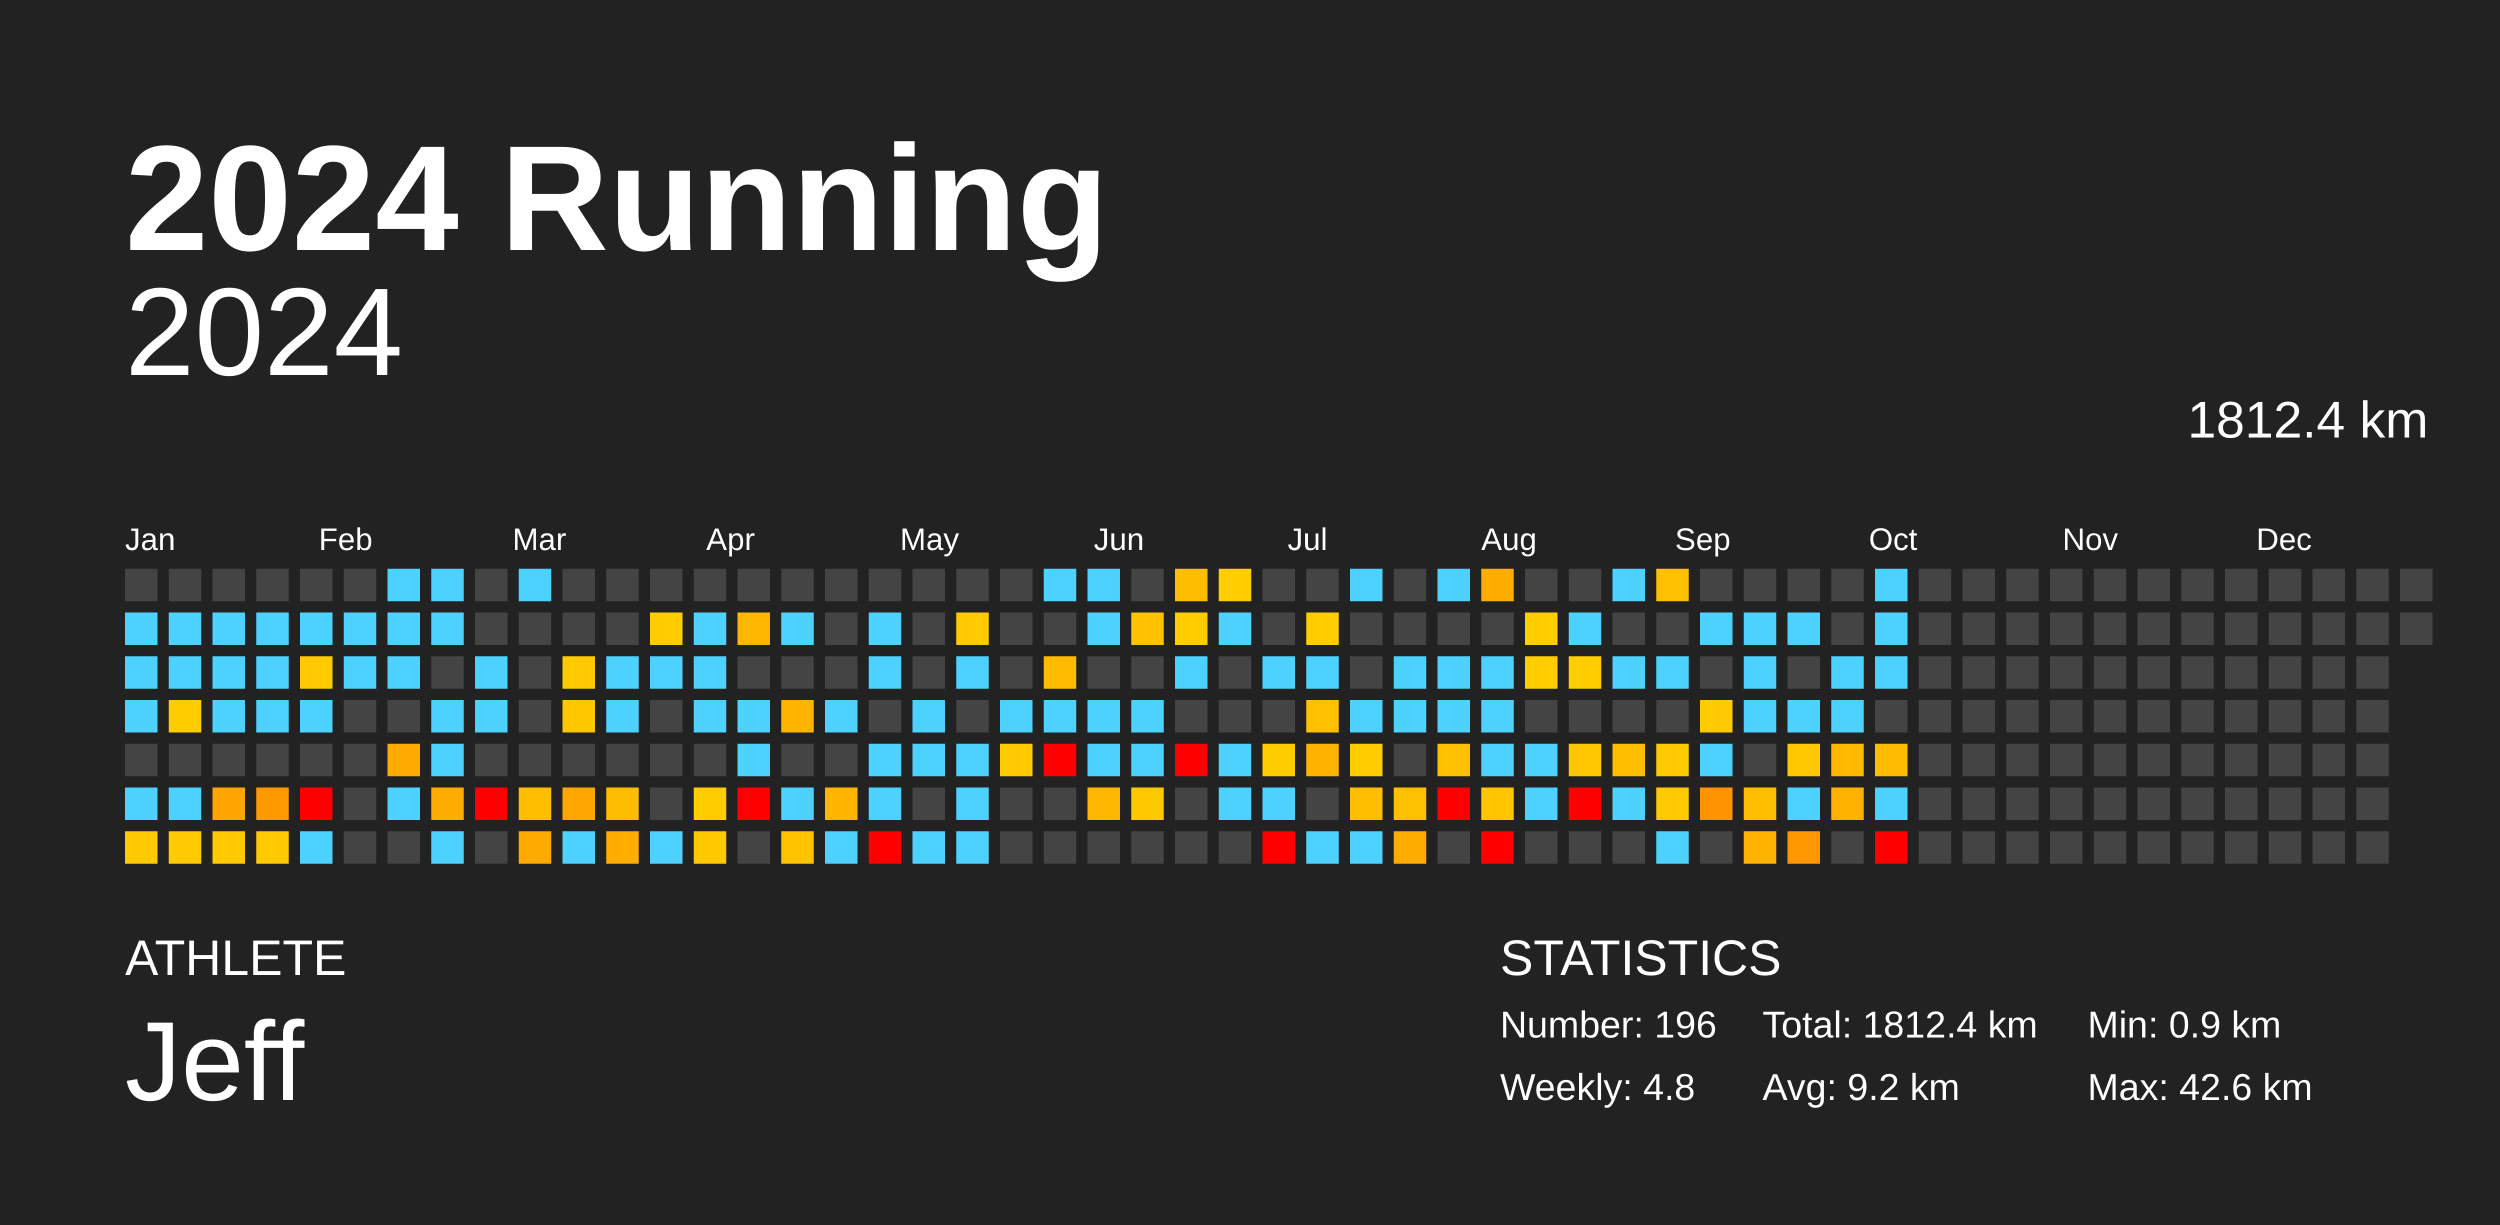
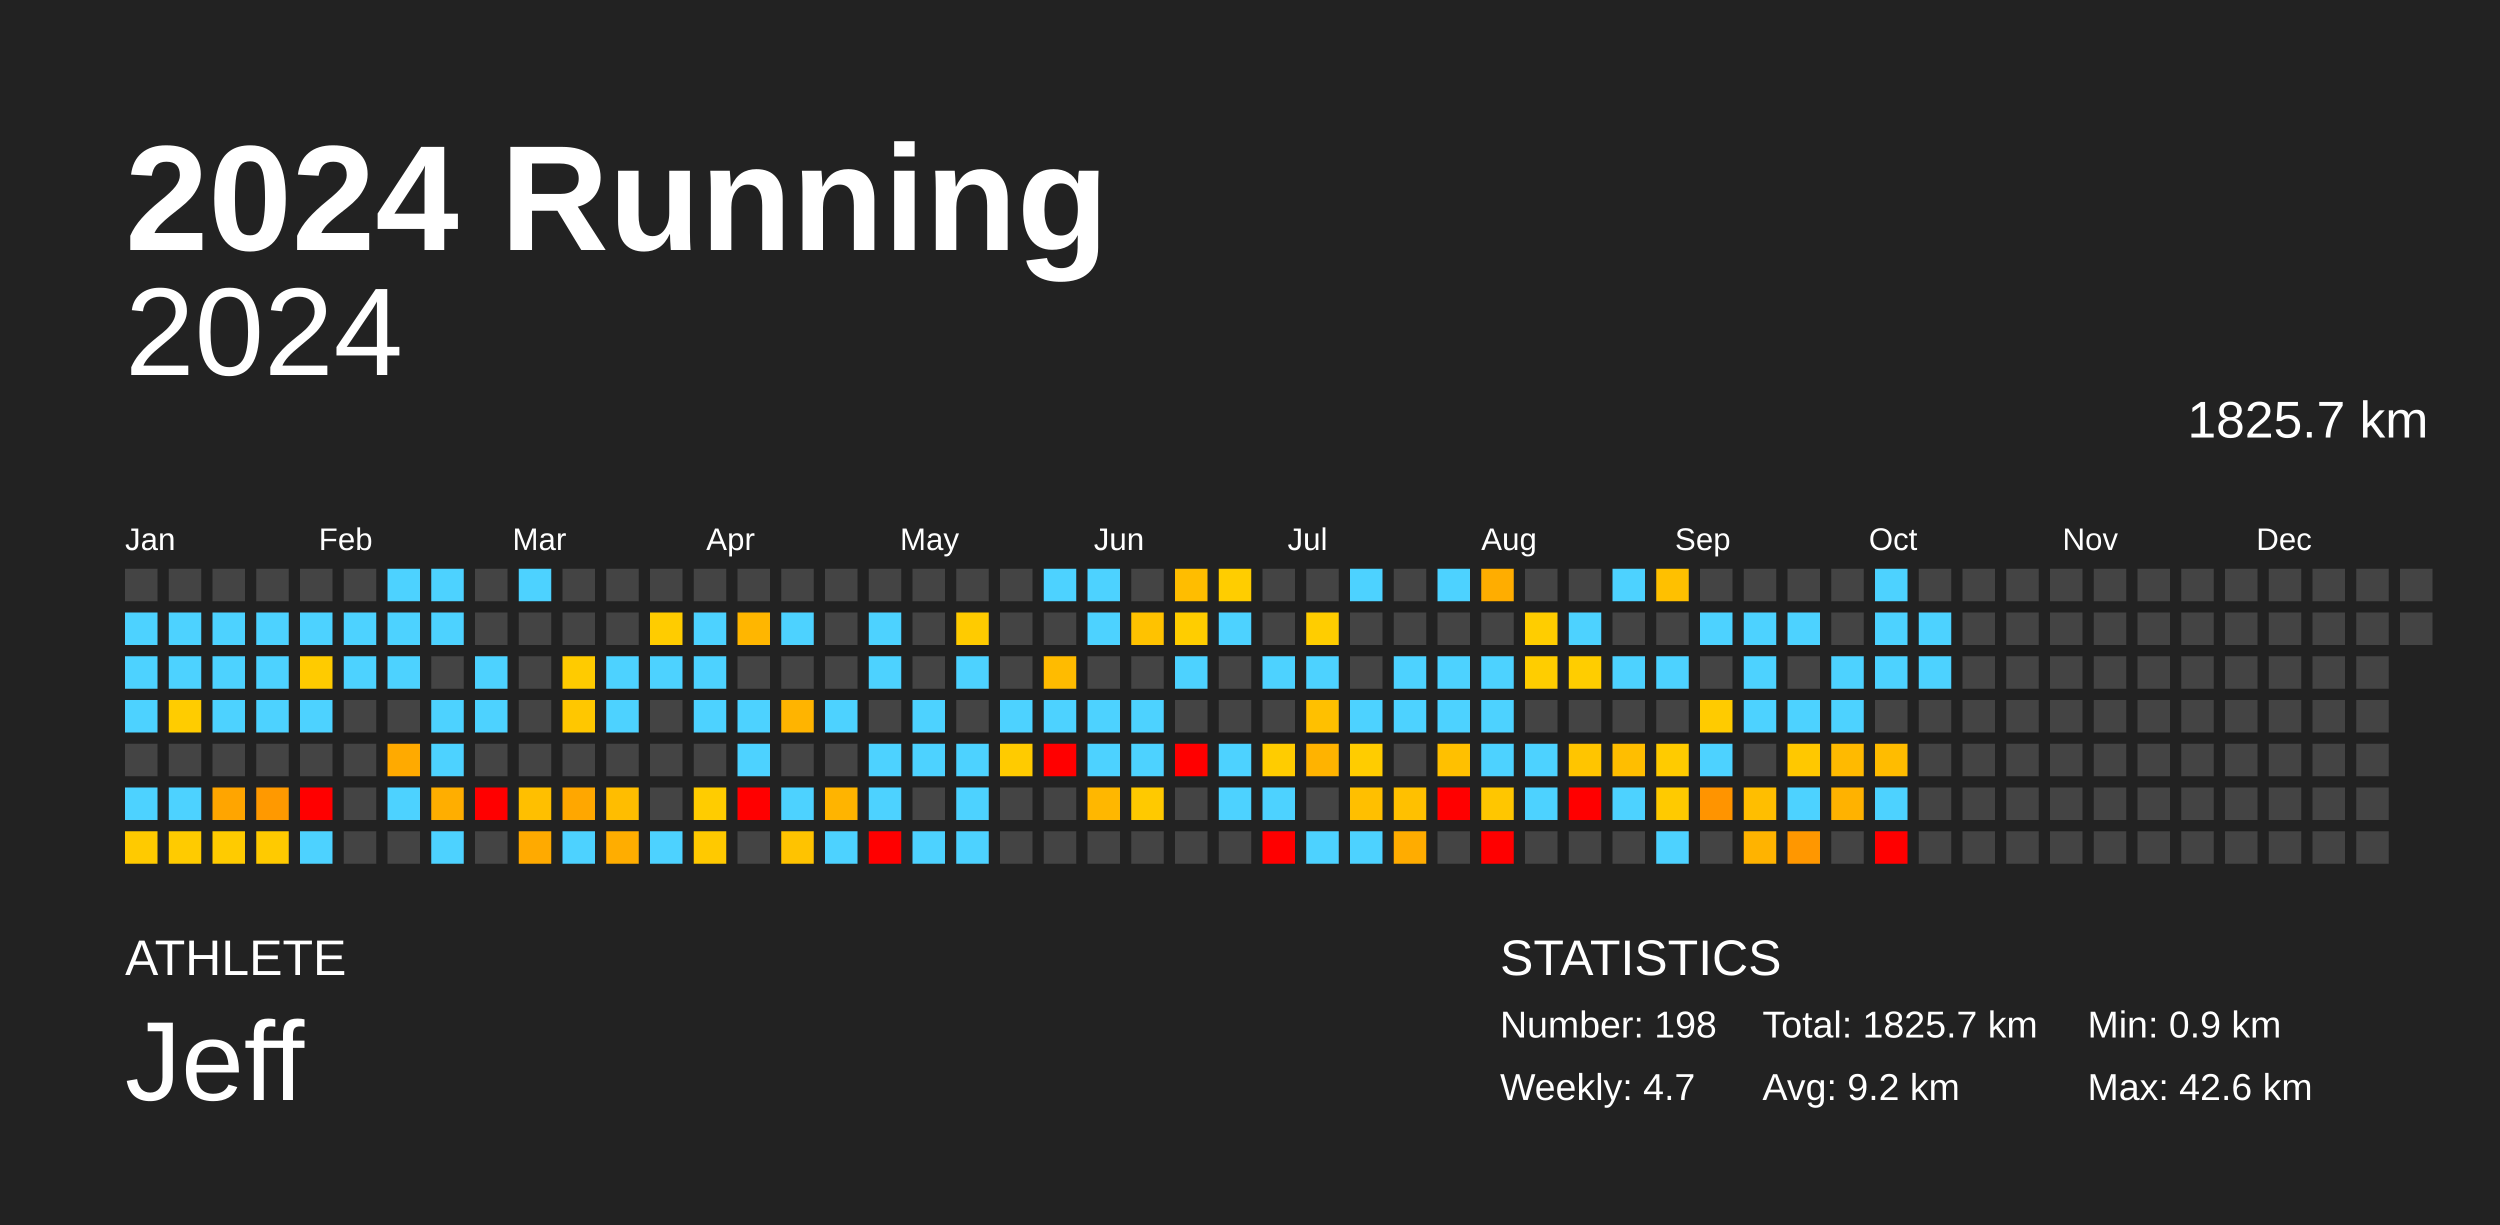
<svg xmlns="http://www.w3.org/2000/svg" baseProfile="full" height="98mm" version="1.1" viewBox="0,0,200,98" width="200mm">
  <defs />
  <rect fill="#222222" height="98" width="200" x="0" y="0" />
  <text fill="#FFFFFF" style="font-size:12px; font-family:Arial; font-weight:bold;" x="10" y="20">2024 Running</text>
  <text fill="#FFFFFF" style="font-size:4px; font-family:Arial" x="10" y="78">ATHLETE</text>
  <text fill="#FFFFFF" style="font-size:9px; font-family:Arial" x="10" y="88">Jeff</text>
  <text fill="#FFFFFF" style="font-size:4px; font-family:Arial" x="120" y="78">STATISTICS</text>
-   <text fill="#FFFFFF" style="font-size:3px; font-family:Arial" x="120" y="83">Number: 196</text>
-   <text fill="#FFFFFF" style="font-size:3px; font-family:Arial" x="120" y="88">Weekly: 4.8</text>
-   <text fill="#FFFFFF" style="font-size:3px; font-family:Arial" x="141" y="83">Total: 1812.4 km</text>
+   <text fill="#FFFFFF" style="font-size:3px; font-family:Arial" x="120" y="83">Number: 198</text>
+   <text fill="#FFFFFF" style="font-size:3px; font-family:Arial" x="120" y="88">Weekly: 4.7</text>
+   <text fill="#FFFFFF" style="font-size:3px; font-family:Arial" x="141" y="83">Total: 1825.7 km</text>
  <text fill="#FFFFFF" style="font-size:3px; font-family:Arial" x="141" y="88">Avg: 9.2 km</text>
  <text fill="#FFFFFF" style="font-size:3px; font-family:Arial" x="167" y="83">Min: 0.9 km</text>
  <text fill="#FFFFFF" style="font-size:3px; font-family:Arial" x="167" y="88">Max: 42.6 km</text>
  <text alignment-baseline="hanging" fill="#FFFFFF" style="font-size:10.0px; font-family:Arial;" x="10" y="30">2024</text>
-   <text alignment-baseline="hanging" fill="#FFFFFF" style="font-size:4.125px; font-family:Arial;" x="175" y="35">1812.4 km</text>
+   <text alignment-baseline="hanging" fill="#FFFFFF" style="font-size:4.125px; font-family:Arial;" x="175" y="35">1825.7 km</text>
  <text fill="#FFFFFF" style="font-size:2.5px; font-family:Arial" x="10.0" y="44">Jan</text>
  <text fill="#FFFFFF" style="font-size:2.5px; font-family:Arial" x="25.5" y="44">Feb</text>
  <text fill="#FFFFFF" style="font-size:2.5px; font-family:Arial" x="41.0" y="44">Mar</text>
  <text fill="#FFFFFF" style="font-size:2.5px; font-family:Arial" x="56.5" y="44">Apr</text>
  <text fill="#FFFFFF" style="font-size:2.5px; font-family:Arial" x="72.0" y="44">May</text>
  <text fill="#FFFFFF" style="font-size:2.5px; font-family:Arial" x="87.5" y="44">Jun</text>
  <text fill="#FFFFFF" style="font-size:2.5px; font-family:Arial" x="103.0" y="44">Jul</text>
  <text fill="#FFFFFF" style="font-size:2.5px; font-family:Arial" x="118.5" y="44">Aug</text>
  <text fill="#FFFFFF" style="font-size:2.5px; font-family:Arial" x="134.0" y="44">Sep</text>
  <text fill="#FFFFFF" style="font-size:2.5px; font-family:Arial" x="149.5" y="44">Oct</text>
  <text fill="#FFFFFF" style="font-size:2.5px; font-family:Arial" x="165.0" y="44">Nov</text>
  <text fill="#FFFFFF" style="font-size:2.5px; font-family:Arial" x="180.5" y="44">Dec</text>
  <rect fill="#444444" height="2.6" width="2.6" x="10.0" y="45.5" />
  <rect fill="#4dd2ff" height="2.6" width="2.6" x="10.0" y="49.0" />
  <rect fill="#4dd2ff" height="2.6" width="2.6" x="10.0" y="52.5" />
  <rect fill="#4dd2ff" height="2.6" width="2.6" x="10.0" y="56.0" />
  <rect fill="#444444" height="2.6" width="2.6" x="10.0" y="59.5" />
  <rect fill="#4dd2ff" height="2.6" width="2.6" x="10.0" y="63.0" />
  <rect fill="#ffca00" height="2.6" width="2.6" x="10.0" y="66.5" />
  <rect fill="#444444" height="2.6" width="2.6" x="13.5" y="45.5" />
  <rect fill="#4dd2ff" height="2.6" width="2.6" x="13.5" y="49.0" />
  <rect fill="#4dd2ff" height="2.6" width="2.6" x="13.5" y="52.5" />
  <rect fill="#ffcc00" height="2.6" width="2.6" x="13.5" y="56.0" />
  <rect fill="#444444" height="2.6" width="2.6" x="13.5" y="59.5" />
  <rect fill="#4dd2ff" height="2.6" width="2.6" x="13.5" y="63.0" />
  <rect fill="#ffcb00" height="2.6" width="2.6" x="13.5" y="66.5" />
  <rect fill="#444444" height="2.6" width="2.6" x="17.0" y="45.5" />
  <rect fill="#4dd2ff" height="2.6" width="2.6" x="17.0" y="49.0" />
  <rect fill="#4dd2ff" height="2.6" width="2.6" x="17.0" y="52.5" />
  <rect fill="#4dd2ff" height="2.6" width="2.6" x="17.0" y="56.0" />
  <rect fill="#444444" height="2.6" width="2.6" x="17.0" y="59.5" />
  <rect fill="#ffa500" height="2.6" width="2.6" x="17.0" y="63.0" />
  <rect fill="#ffcb00" height="2.6" width="2.6" x="17.0" y="66.5" />
  <rect fill="#444444" height="2.6" width="2.6" x="20.5" y="45.5" />
  <rect fill="#4dd2ff" height="2.6" width="2.6" x="20.5" y="49.0" />
  <rect fill="#4dd2ff" height="2.6" width="2.6" x="20.5" y="52.5" />
  <rect fill="#4dd2ff" height="2.6" width="2.6" x="20.5" y="56.0" />
  <rect fill="#444444" height="2.6" width="2.6" x="20.5" y="59.5" />
  <rect fill="#ff9900" height="2.6" width="2.6" x="20.5" y="63.0" />
  <rect fill="#ffca00" height="2.6" width="2.6" x="20.5" y="66.5" />
  <rect fill="#444444" height="2.6" width="2.6" x="24.0" y="45.5" />
  <rect fill="#4dd2ff" height="2.6" width="2.6" x="24.0" y="49.0" />
  <rect fill="#ffcb00" height="2.6" width="2.6" x="24.0" y="52.5" />
  <rect fill="#4dd2ff" height="2.6" width="2.6" x="24.0" y="56.0" />
  <rect fill="#444444" height="2.6" width="2.6" x="24.0" y="59.5" />
  <rect fill="red" height="2.6" width="2.6" x="24.0" y="63.0" />
  <rect fill="#4dd2ff" height="2.6" width="2.6" x="24.0" y="66.5" />
  <rect fill="#444444" height="2.6" width="2.6" x="27.5" y="45.5" />
  <rect fill="#4dd2ff" height="2.6" width="2.6" x="27.5" y="49.0" />
  <rect fill="#4dd2ff" height="2.6" width="2.6" x="27.5" y="52.5" />
  <rect fill="#444444" height="2.6" width="2.6" x="27.5" y="56.0" />
  <rect fill="#444444" height="2.6" width="2.6" x="27.5" y="59.5" />
  <rect fill="#444444" height="2.6" width="2.6" x="27.5" y="63.0" />
  <rect fill="#444444" height="2.6" width="2.6" x="27.5" y="66.5" />
  <rect fill="#4dd2ff" height="2.6" width="2.6" x="31.0" y="45.5" />
  <rect fill="#4dd2ff" height="2.6" width="2.6" x="31.0" y="49.0" />
  <rect fill="#4dd2ff" height="2.6" width="2.6" x="31.0" y="52.5" />
  <rect fill="#444444" height="2.6" width="2.6" x="31.0" y="56.0" />
  <rect fill="#ffaa00" height="2.6" width="2.6" x="31.0" y="59.5" />
  <rect fill="#4dd2ff" height="2.6" width="2.6" x="31.0" y="63.0" />
  <rect fill="#444444" height="2.6" width="2.6" x="31.0" y="66.5" />
  <rect fill="#4dd2ff" height="2.6" width="2.6" x="34.5" y="45.5" />
  <rect fill="#4dd2ff" height="2.6" width="2.6" x="34.5" y="49.0" />
  <rect fill="#444444" height="2.6" width="2.6" x="34.5" y="52.5" />
  <rect fill="#4dd2ff" height="2.6" width="2.6" x="34.5" y="56.0" />
  <rect fill="#4dd2ff" height="2.6" width="2.6" x="34.5" y="59.5" />
  <rect fill="#ffae00" height="2.6" width="2.6" x="34.5" y="63.0" />
  <rect fill="#4dd2ff" height="2.6" width="2.6" x="34.5" y="66.5" />
  <rect fill="#444444" height="2.6" width="2.6" x="38.0" y="45.5" />
  <rect fill="#444444" height="2.6" width="2.6" x="38.0" y="49.0" />
  <rect fill="#4dd2ff" height="2.6" width="2.6" x="38.0" y="52.5" />
  <rect fill="#4dd2ff" height="2.6" width="2.6" x="38.0" y="56.0" />
  <rect fill="#444444" height="2.6" width="2.6" x="38.0" y="59.5" />
  <rect fill="red" height="2.6" width="2.6" x="38.0" y="63.0" />
  <rect fill="#444444" height="2.6" width="2.6" x="38.0" y="66.5" />
  <rect fill="#4dd2ff" height="2.6" width="2.6" x="41.5" y="45.5" />
  <rect fill="#444444" height="2.6" width="2.6" x="41.5" y="49.0" />
  <rect fill="#444444" height="2.6" width="2.6" x="41.5" y="52.5" />
  <rect fill="#444444" height="2.6" width="2.6" x="41.5" y="56.0" />
  <rect fill="#444444" height="2.6" width="2.6" x="41.5" y="59.5" />
  <rect fill="#ffbf00" height="2.6" width="2.6" x="41.5" y="63.0" />
  <rect fill="#ffaa00" height="2.6" width="2.6" x="41.5" y="66.5" />
  <rect fill="#444444" height="2.6" width="2.6" x="45.0" y="45.5" />
  <rect fill="#444444" height="2.6" width="2.6" x="45.0" y="49.0" />
  <rect fill="#ffcb00" height="2.6" width="2.6" x="45.0" y="52.5" />
  <rect fill="#ffc700" height="2.6" width="2.6" x="45.0" y="56.0" />
  <rect fill="#444444" height="2.6" width="2.6" x="45.0" y="59.5" />
  <rect fill="#ffa700" height="2.6" width="2.6" x="45.0" y="63.0" />
  <rect fill="#4dd2ff" height="2.6" width="2.6" x="45.0" y="66.5" />
  <rect fill="#444444" height="2.6" width="2.6" x="48.5" y="45.5" />
  <rect fill="#444444" height="2.6" width="2.6" x="48.5" y="49.0" />
  <rect fill="#4dd2ff" height="2.6" width="2.6" x="48.5" y="52.5" />
  <rect fill="#4dd2ff" height="2.6" width="2.6" x="48.5" y="56.0" />
  <rect fill="#444444" height="2.6" width="2.6" x="48.5" y="59.5" />
  <rect fill="#ffbd00" height="2.6" width="2.6" x="48.5" y="63.0" />
  <rect fill="#ffad00" height="2.6" width="2.6" x="48.5" y="66.5" />
  <rect fill="#444444" height="2.6" width="2.6" x="52.0" y="45.5" />
  <rect fill="#ffcc00" height="2.6" width="2.6" x="52.0" y="49.0" />
  <rect fill="#4dd2ff" height="2.6" width="2.6" x="52.0" y="52.5" />
  <rect fill="#444444" height="2.6" width="2.6" x="52.0" y="56.0" />
  <rect fill="#444444" height="2.6" width="2.6" x="52.0" y="59.5" />
  <rect fill="#444444" height="2.6" width="2.6" x="52.0" y="63.0" />
  <rect fill="#4dd2ff" height="2.6" width="2.6" x="52.0" y="66.5" />
  <rect fill="#444444" height="2.6" width="2.6" x="55.5" y="45.5" />
  <rect fill="#4dd2ff" height="2.6" width="2.6" x="55.5" y="49.0" />
  <rect fill="#4dd2ff" height="2.6" width="2.6" x="55.5" y="52.5" />
  <rect fill="#4dd2ff" height="2.6" width="2.6" x="55.5" y="56.0" />
  <rect fill="#444444" height="2.6" width="2.6" x="55.5" y="59.5" />
  <rect fill="#ffcc00" height="2.6" width="2.6" x="55.5" y="63.0" />
  <rect fill="#ffc900" height="2.6" width="2.6" x="55.5" y="66.5" />
  <rect fill="#444444" height="2.6" width="2.6" x="59.0" y="45.5" />
  <rect fill="#ffb600" height="2.6" width="2.6" x="59.0" y="49.0" />
  <rect fill="#444444" height="2.6" width="2.6" x="59.0" y="52.5" />
  <rect fill="#4dd2ff" height="2.6" width="2.6" x="59.0" y="56.0" />
  <rect fill="#4dd2ff" height="2.6" width="2.6" x="59.0" y="59.5" />
  <rect fill="red" height="2.6" width="2.6" x="59.0" y="63.0" />
  <rect fill="#444444" height="2.6" width="2.6" x="59.0" y="66.5" />
  <rect fill="#444444" height="2.6" width="2.6" x="62.5" y="45.5" />
  <rect fill="#4dd2ff" height="2.6" width="2.6" x="62.5" y="49.0" />
  <rect fill="#444444" height="2.6" width="2.6" x="62.5" y="52.5" />
  <rect fill="#ffb400" height="2.6" width="2.6" x="62.5" y="56.0" />
  <rect fill="#444444" height="2.6" width="2.6" x="62.5" y="59.5" />
  <rect fill="#4dd2ff" height="2.6" width="2.6" x="62.5" y="63.0" />
  <rect fill="#ffc300" height="2.6" width="2.6" x="62.5" y="66.5" />
  <rect fill="#444444" height="2.6" width="2.6" x="66.0" y="45.5" />
  <rect fill="#444444" height="2.6" width="2.6" x="66.0" y="49.0" />
  <rect fill="#444444" height="2.6" width="2.6" x="66.0" y="52.5" />
  <rect fill="#4dd2ff" height="2.6" width="2.6" x="66.0" y="56.0" />
  <rect fill="#444444" height="2.6" width="2.6" x="66.0" y="59.5" />
  <rect fill="#ffb400" height="2.6" width="2.6" x="66.0" y="63.0" />
  <rect fill="#4dd2ff" height="2.6" width="2.6" x="66.0" y="66.5" />
  <rect fill="#444444" height="2.6" width="2.6" x="69.5" y="45.5" />
  <rect fill="#4dd2ff" height="2.6" width="2.6" x="69.5" y="49.0" />
  <rect fill="#4dd2ff" height="2.6" width="2.6" x="69.5" y="52.5" />
  <rect fill="#444444" height="2.6" width="2.6" x="69.5" y="56.0" />
  <rect fill="#4dd2ff" height="2.6" width="2.6" x="69.5" y="59.5" />
  <rect fill="#4dd2ff" height="2.6" width="2.6" x="69.5" y="63.0" />
  <rect fill="red" height="2.6" width="2.6" x="69.5" y="66.5" />
  <rect fill="#444444" height="2.6" width="2.6" x="73.0" y="45.5" />
  <rect fill="#444444" height="2.6" width="2.6" x="73.0" y="49.0" />
  <rect fill="#444444" height="2.6" width="2.6" x="73.0" y="52.5" />
  <rect fill="#4dd2ff" height="2.6" width="2.6" x="73.0" y="56.0" />
  <rect fill="#4dd2ff" height="2.6" width="2.6" x="73.0" y="59.5" />
  <rect fill="#444444" height="2.6" width="2.6" x="73.0" y="63.0" />
  <rect fill="#4dd2ff" height="2.6" width="2.6" x="73.0" y="66.5" />
  <rect fill="#444444" height="2.6" width="2.6" x="76.5" y="45.5" />
  <rect fill="#ffcb00" height="2.6" width="2.6" x="76.5" y="49.0" />
  <rect fill="#4dd2ff" height="2.6" width="2.6" x="76.5" y="52.5" />
  <rect fill="#444444" height="2.6" width="2.6" x="76.5" y="56.0" />
  <rect fill="#4dd2ff" height="2.6" width="2.6" x="76.5" y="59.5" />
  <rect fill="#4dd2ff" height="2.6" width="2.6" x="76.5" y="63.0" />
  <rect fill="#4dd2ff" height="2.6" width="2.6" x="76.5" y="66.5" />
  <rect fill="#444444" height="2.6" width="2.6" x="80.0" y="45.5" />
  <rect fill="#444444" height="2.6" width="2.6" x="80.0" y="49.0" />
  <rect fill="#444444" height="2.6" width="2.6" x="80.0" y="52.5" />
  <rect fill="#4dd2ff" height="2.6" width="2.6" x="80.0" y="56.0" />
  <rect fill="#ffcb00" height="2.6" width="2.6" x="80.0" y="59.5" />
  <rect fill="#444444" height="2.6" width="2.6" x="80.0" y="63.0" />
  <rect fill="#444444" height="2.6" width="2.6" x="80.0" y="66.5" />
  <rect fill="#4dd2ff" height="2.6" width="2.6" x="83.5" y="45.5" />
  <rect fill="#444444" height="2.6" width="2.6" x="83.5" y="49.0" />
  <rect fill="#ffbb00" height="2.6" width="2.6" x="83.5" y="52.5" />
  <rect fill="#4dd2ff" height="2.6" width="2.6" x="83.5" y="56.0" />
  <rect fill="red" height="2.6" width="2.6" x="83.5" y="59.5" />
  <rect fill="#444444" height="2.6" width="2.6" x="83.5" y="63.0" />
  <rect fill="#444444" height="2.6" width="2.6" x="83.5" y="66.5" />
  <rect fill="#4dd2ff" height="2.6" width="2.6" x="87.0" y="45.5" />
  <rect fill="#4dd2ff" height="2.6" width="2.6" x="87.0" y="49.0" />
  <rect fill="#444444" height="2.6" width="2.6" x="87.0" y="52.5" />
  <rect fill="#4dd2ff" height="2.6" width="2.6" x="87.0" y="56.0" />
  <rect fill="#4dd2ff" height="2.6" width="2.6" x="87.0" y="59.5" />
  <rect fill="#ffb700" height="2.6" width="2.6" x="87.0" y="63.0" />
  <rect fill="#444444" height="2.6" width="2.6" x="87.0" y="66.5" />
  <rect fill="#444444" height="2.6" width="2.6" x="90.5" y="45.5" />
  <rect fill="#ffc200" height="2.6" width="2.6" x="90.5" y="49.0" />
  <rect fill="#444444" height="2.6" width="2.6" x="90.5" y="52.5" />
  <rect fill="#4dd2ff" height="2.6" width="2.6" x="90.5" y="56.0" />
  <rect fill="#4dd2ff" height="2.6" width="2.6" x="90.5" y="59.5" />
  <rect fill="#ffc900" height="2.6" width="2.6" x="90.5" y="63.0" />
  <rect fill="#444444" height="2.6" width="2.6" x="90.5" y="66.5" />
  <rect fill="#ffbd00" height="2.6" width="2.6" x="94.0" y="45.5" />
  <rect fill="#ffcd00" height="2.6" width="2.6" x="94.0" y="49.0" />
  <rect fill="#4dd2ff" height="2.6" width="2.6" x="94.0" y="52.5" />
  <rect fill="#444444" height="2.6" width="2.6" x="94.0" y="56.0" />
  <rect fill="red" height="2.6" width="2.6" x="94.0" y="59.5" />
  <rect fill="#444444" height="2.6" width="2.6" x="94.0" y="63.0" />
  <rect fill="#444444" height="2.6" width="2.6" x="94.0" y="66.5" />
  <rect fill="#ffcd00" height="2.6" width="2.6" x="97.5" y="45.5" />
  <rect fill="#4dd2ff" height="2.6" width="2.6" x="97.5" y="49.0" />
  <rect fill="#444444" height="2.6" width="2.6" x="97.5" y="52.5" />
  <rect fill="#444444" height="2.6" width="2.6" x="97.5" y="56.0" />
  <rect fill="#4dd2ff" height="2.6" width="2.6" x="97.5" y="59.5" />
  <rect fill="#4dd2ff" height="2.6" width="2.6" x="97.5" y="63.0" />
  <rect fill="#444444" height="2.6" width="2.6" x="97.5" y="66.5" />
  <rect fill="#444444" height="2.6" width="2.6" x="101.0" y="45.5" />
  <rect fill="#444444" height="2.6" width="2.6" x="101.0" y="49.0" />
  <rect fill="#4dd2ff" height="2.6" width="2.6" x="101.0" y="52.5" />
  <rect fill="#444444" height="2.6" width="2.6" x="101.0" y="56.0" />
  <rect fill="#ffcc00" height="2.6" width="2.6" x="101.0" y="59.5" />
  <rect fill="#4dd2ff" height="2.6" width="2.6" x="101.0" y="63.0" />
  <rect fill="red" height="2.6" width="2.6" x="101.0" y="66.5" />
  <rect fill="#444444" height="2.6" width="2.6" x="104.5" y="45.5" />
  <rect fill="#ffcd00" height="2.6" width="2.6" x="104.5" y="49.0" />
  <rect fill="#4dd2ff" height="2.6" width="2.6" x="104.5" y="52.5" />
  <rect fill="#ffc000" height="2.6" width="2.6" x="104.5" y="56.0" />
  <rect fill="#ffb300" height="2.6" width="2.6" x="104.5" y="59.5" />
  <rect fill="#444444" height="2.6" width="2.6" x="104.5" y="63.0" />
  <rect fill="#4dd2ff" height="2.6" width="2.6" x="104.5" y="66.5" />
  <rect fill="#4dd2ff" height="2.6" width="2.6" x="108.0" y="45.5" />
  <rect fill="#444444" height="2.6" width="2.6" x="108.0" y="49.0" />
  <rect fill="#444444" height="2.6" width="2.6" x="108.0" y="52.5" />
  <rect fill="#4dd2ff" height="2.6" width="2.6" x="108.0" y="56.0" />
  <rect fill="#ffcc00" height="2.6" width="2.6" x="108.0" y="59.5" />
  <rect fill="#ffbf00" height="2.6" width="2.6" x="108.0" y="63.0" />
  <rect fill="#4dd2ff" height="2.6" width="2.6" x="108.0" y="66.5" />
  <rect fill="#444444" height="2.6" width="2.6" x="111.5" y="45.5" />
  <rect fill="#444444" height="2.6" width="2.6" x="111.5" y="49.0" />
  <rect fill="#4dd2ff" height="2.6" width="2.6" x="111.5" y="52.5" />
  <rect fill="#4dd2ff" height="2.6" width="2.6" x="111.5" y="56.0" />
  <rect fill="#444444" height="2.6" width="2.6" x="111.5" y="59.5" />
  <rect fill="#ffc000" height="2.6" width="2.6" x="111.5" y="63.0" />
  <rect fill="#ffac00" height="2.6" width="2.6" x="111.5" y="66.5" />
  <rect fill="#4dd2ff" height="2.6" width="2.6" x="115.0" y="45.5" />
  <rect fill="#444444" height="2.6" width="2.6" x="115.0" y="49.0" />
  <rect fill="#4dd2ff" height="2.6" width="2.6" x="115.0" y="52.5" />
  <rect fill="#4dd2ff" height="2.6" width="2.6" x="115.0" y="56.0" />
  <rect fill="#ffc000" height="2.6" width="2.6" x="115.0" y="59.5" />
  <rect fill="red" height="2.6" width="2.6" x="115.0" y="63.0" />
  <rect fill="#444444" height="2.6" width="2.6" x="115.0" y="66.5" />
  <rect fill="#ffad00" height="2.6" width="2.6" x="118.5" y="45.5" />
  <rect fill="#444444" height="2.6" width="2.6" x="118.5" y="49.0" />
  <rect fill="#4dd2ff" height="2.6" width="2.6" x="118.5" y="52.5" />
  <rect fill="#4dd2ff" height="2.6" width="2.6" x="118.5" y="56.0" />
  <rect fill="#4dd2ff" height="2.6" width="2.6" x="118.5" y="59.5" />
  <rect fill="#ffc600" height="2.6" width="2.6" x="118.5" y="63.0" />
  <rect fill="red" height="2.6" width="2.6" x="118.5" y="66.5" />
  <rect fill="#444444" height="2.6" width="2.6" x="122.0" y="45.5" />
  <rect fill="#ffcd00" height="2.6" width="2.6" x="122.0" y="49.0" />
  <rect fill="#ffcd00" height="2.6" width="2.6" x="122.0" y="52.5" />
  <rect fill="#444444" height="2.6" width="2.6" x="122.0" y="56.0" />
  <rect fill="#4dd2ff" height="2.6" width="2.6" x="122.0" y="59.5" />
  <rect fill="#4dd2ff" height="2.6" width="2.6" x="122.0" y="63.0" />
  <rect fill="#444444" height="2.6" width="2.6" x="122.0" y="66.5" />
  <rect fill="#444444" height="2.6" width="2.6" x="125.5" y="45.5" />
  <rect fill="#4dd2ff" height="2.6" width="2.6" x="125.5" y="49.0" />
  <rect fill="#ffcd00" height="2.6" width="2.6" x="125.5" y="52.5" />
  <rect fill="#444444" height="2.6" width="2.6" x="125.5" y="56.0" />
  <rect fill="#ffc500" height="2.6" width="2.6" x="125.5" y="59.5" />
  <rect fill="red" height="2.6" width="2.6" x="125.5" y="63.0" />
  <rect fill="#444444" height="2.6" width="2.6" x="125.5" y="66.5" />
  <rect fill="#4dd2ff" height="2.6" width="2.6" x="129.0" y="45.5" />
  <rect fill="#444444" height="2.6" width="2.6" x="129.0" y="49.0" />
  <rect fill="#4dd2ff" height="2.6" width="2.6" x="129.0" y="52.5" />
  <rect fill="#444444" height="2.6" width="2.6" x="129.0" y="56.0" />
  <rect fill="#ffbe00" height="2.6" width="2.6" x="129.0" y="59.5" />
  <rect fill="#4dd2ff" height="2.6" width="2.6" x="129.0" y="63.0" />
  <rect fill="#444444" height="2.6" width="2.6" x="129.0" y="66.5" />
  <rect fill="#ffc000" height="2.6" width="2.6" x="132.5" y="45.5" />
  <rect fill="#444444" height="2.6" width="2.6" x="132.5" y="49.0" />
  <rect fill="#4dd2ff" height="2.6" width="2.6" x="132.5" y="52.5" />
  <rect fill="#444444" height="2.6" width="2.6" x="132.5" y="56.0" />
  <rect fill="#ffcb00" height="2.6" width="2.6" x="132.5" y="59.5" />
  <rect fill="#ffca00" height="2.6" width="2.6" x="132.5" y="63.0" />
  <rect fill="#4dd2ff" height="2.6" width="2.6" x="132.5" y="66.5" />
  <rect fill="#444444" height="2.6" width="2.6" x="136.0" y="45.5" />
  <rect fill="#4dd2ff" height="2.6" width="2.6" x="136.0" y="49.0" />
  <rect fill="#444444" height="2.6" width="2.6" x="136.0" y="52.5" />
  <rect fill="#ffcb00" height="2.6" width="2.6" x="136.0" y="56.0" />
  <rect fill="#4dd2ff" height="2.6" width="2.6" x="136.0" y="59.5" />
  <rect fill="#ff9400" height="2.6" width="2.6" x="136.0" y="63.0" />
  <rect fill="#444444" height="2.6" width="2.6" x="136.0" y="66.5" />
  <rect fill="#444444" height="2.6" width="2.6" x="139.5" y="45.5" />
  <rect fill="#4dd2ff" height="2.6" width="2.6" x="139.5" y="49.0" />
  <rect fill="#4dd2ff" height="2.6" width="2.6" x="139.5" y="52.5" />
  <rect fill="#4dd2ff" height="2.6" width="2.6" x="139.5" y="56.0" />
  <rect fill="#444444" height="2.6" width="2.6" x="139.5" y="59.5" />
  <rect fill="#ffbe00" height="2.6" width="2.6" x="139.5" y="63.0" />
  <rect fill="#ffb300" height="2.6" width="2.6" x="139.5" y="66.5" />
  <rect fill="#444444" height="2.6" width="2.6" x="143.0" y="45.5" />
  <rect fill="#4dd2ff" height="2.6" width="2.6" x="143.0" y="49.0" />
  <rect fill="#444444" height="2.6" width="2.6" x="143.0" y="52.5" />
  <rect fill="#4dd2ff" height="2.6" width="2.6" x="143.0" y="56.0" />
  <rect fill="#ffc800" height="2.6" width="2.6" x="143.0" y="59.5" />
  <rect fill="#4dd2ff" height="2.6" width="2.6" x="143.0" y="63.0" />
  <rect fill="#ff9700" height="2.6" width="2.6" x="143.0" y="66.5" />
  <rect fill="#444444" height="2.6" width="2.6" x="146.5" y="45.5" />
  <rect fill="#444444" height="2.6" width="2.6" x="146.5" y="49.0" />
  <rect fill="#4dd2ff" height="2.6" width="2.6" x="146.5" y="52.5" />
  <rect fill="#4dd2ff" height="2.6" width="2.6" x="146.5" y="56.0" />
  <rect fill="#ffba00" height="2.6" width="2.6" x="146.5" y="59.5" />
  <rect fill="#ffb200" height="2.6" width="2.6" x="146.5" y="63.0" />
  <rect fill="#444444" height="2.6" width="2.6" x="146.5" y="66.5" />
  <rect fill="#4dd2ff" height="2.6" width="2.6" x="150.0" y="45.5" />
  <rect fill="#4dd2ff" height="2.6" width="2.6" x="150.0" y="49.0" />
  <rect fill="#4dd2ff" height="2.6" width="2.6" x="150.0" y="52.5" />
  <rect fill="#444444" height="2.6" width="2.6" x="150.0" y="56.0" />
  <rect fill="#ffbc00" height="2.6" width="2.6" x="150.0" y="59.5" />
  <rect fill="#4dd2ff" height="2.6" width="2.6" x="150.0" y="63.0" />
  <rect fill="red" height="2.6" width="2.6" x="150.0" y="66.5" />
  <rect fill="#444444" height="2.6" width="2.6" x="153.5" y="45.5" />
-   <rect fill="#444444" height="2.6" width="2.6" x="153.5" y="49.0" />
-   <rect fill="#444444" height="2.6" width="2.6" x="153.5" y="52.5" />
+   <rect fill="#4dd2ff" height="2.6" width="2.6" x="153.5" y="49.0" />
+   <rect fill="#4dd2ff" height="2.6" width="2.6" x="153.5" y="52.5" />
  <rect fill="#444444" height="2.6" width="2.6" x="153.5" y="56.0" />
  <rect fill="#444444" height="2.6" width="2.6" x="153.5" y="59.5" />
  <rect fill="#444444" height="2.6" width="2.6" x="153.5" y="63.0" />
  <rect fill="#444444" height="2.6" width="2.6" x="153.5" y="66.5" />
  <rect fill="#444444" height="2.6" width="2.6" x="157.0" y="45.5" />
  <rect fill="#444444" height="2.6" width="2.6" x="157.0" y="49.0" />
  <rect fill="#444444" height="2.6" width="2.6" x="157.0" y="52.5" />
  <rect fill="#444444" height="2.6" width="2.6" x="157.0" y="56.0" />
  <rect fill="#444444" height="2.6" width="2.6" x="157.0" y="59.5" />
  <rect fill="#444444" height="2.6" width="2.6" x="157.0" y="63.0" />
  <rect fill="#444444" height="2.6" width="2.6" x="157.0" y="66.5" />
  <rect fill="#444444" height="2.6" width="2.6" x="160.5" y="45.5" />
  <rect fill="#444444" height="2.6" width="2.6" x="160.5" y="49.0" />
  <rect fill="#444444" height="2.6" width="2.6" x="160.5" y="52.5" />
  <rect fill="#444444" height="2.6" width="2.6" x="160.5" y="56.0" />
  <rect fill="#444444" height="2.6" width="2.6" x="160.5" y="59.5" />
  <rect fill="#444444" height="2.6" width="2.6" x="160.5" y="63.0" />
  <rect fill="#444444" height="2.6" width="2.6" x="160.5" y="66.5" />
  <rect fill="#444444" height="2.6" width="2.6" x="164.0" y="45.5" />
  <rect fill="#444444" height="2.6" width="2.6" x="164.0" y="49.0" />
  <rect fill="#444444" height="2.6" width="2.6" x="164.0" y="52.5" />
  <rect fill="#444444" height="2.6" width="2.6" x="164.0" y="56.0" />
  <rect fill="#444444" height="2.6" width="2.6" x="164.0" y="59.5" />
  <rect fill="#444444" height="2.6" width="2.6" x="164.0" y="63.0" />
  <rect fill="#444444" height="2.6" width="2.6" x="164.0" y="66.5" />
  <rect fill="#444444" height="2.6" width="2.6" x="167.5" y="45.5" />
  <rect fill="#444444" height="2.6" width="2.6" x="167.5" y="49.0" />
  <rect fill="#444444" height="2.6" width="2.6" x="167.5" y="52.5" />
  <rect fill="#444444" height="2.6" width="2.6" x="167.5" y="56.0" />
  <rect fill="#444444" height="2.6" width="2.6" x="167.5" y="59.5" />
  <rect fill="#444444" height="2.6" width="2.6" x="167.5" y="63.0" />
  <rect fill="#444444" height="2.6" width="2.6" x="167.5" y="66.5" />
  <rect fill="#444444" height="2.6" width="2.6" x="171.0" y="45.5" />
  <rect fill="#444444" height="2.6" width="2.6" x="171.0" y="49.0" />
  <rect fill="#444444" height="2.6" width="2.6" x="171.0" y="52.5" />
  <rect fill="#444444" height="2.6" width="2.6" x="171.0" y="56.0" />
  <rect fill="#444444" height="2.6" width="2.6" x="171.0" y="59.5" />
  <rect fill="#444444" height="2.6" width="2.6" x="171.0" y="63.0" />
  <rect fill="#444444" height="2.6" width="2.6" x="171.0" y="66.5" />
  <rect fill="#444444" height="2.6" width="2.6" x="174.5" y="45.5" />
  <rect fill="#444444" height="2.6" width="2.6" x="174.5" y="49.0" />
  <rect fill="#444444" height="2.6" width="2.6" x="174.5" y="52.5" />
  <rect fill="#444444" height="2.6" width="2.6" x="174.5" y="56.0" />
  <rect fill="#444444" height="2.6" width="2.6" x="174.5" y="59.5" />
  <rect fill="#444444" height="2.6" width="2.6" x="174.5" y="63.0" />
  <rect fill="#444444" height="2.6" width="2.6" x="174.5" y="66.5" />
  <rect fill="#444444" height="2.6" width="2.6" x="178.0" y="45.5" />
  <rect fill="#444444" height="2.6" width="2.6" x="178.0" y="49.0" />
  <rect fill="#444444" height="2.6" width="2.6" x="178.0" y="52.5" />
  <rect fill="#444444" height="2.6" width="2.6" x="178.0" y="56.0" />
  <rect fill="#444444" height="2.6" width="2.6" x="178.0" y="59.5" />
  <rect fill="#444444" height="2.6" width="2.6" x="178.0" y="63.0" />
  <rect fill="#444444" height="2.6" width="2.6" x="178.0" y="66.5" />
  <rect fill="#444444" height="2.6" width="2.6" x="181.5" y="45.5" />
  <rect fill="#444444" height="2.6" width="2.6" x="181.5" y="49.0" />
  <rect fill="#444444" height="2.6" width="2.6" x="181.5" y="52.5" />
  <rect fill="#444444" height="2.6" width="2.6" x="181.5" y="56.0" />
  <rect fill="#444444" height="2.6" width="2.6" x="181.5" y="59.5" />
  <rect fill="#444444" height="2.6" width="2.6" x="181.5" y="63.0" />
  <rect fill="#444444" height="2.6" width="2.6" x="181.5" y="66.5" />
  <rect fill="#444444" height="2.6" width="2.6" x="185.0" y="45.5" />
  <rect fill="#444444" height="2.6" width="2.6" x="185.0" y="49.0" />
  <rect fill="#444444" height="2.6" width="2.6" x="185.0" y="52.5" />
  <rect fill="#444444" height="2.6" width="2.6" x="185.0" y="56.0" />
  <rect fill="#444444" height="2.6" width="2.6" x="185.0" y="59.5" />
  <rect fill="#444444" height="2.6" width="2.6" x="185.0" y="63.0" />
  <rect fill="#444444" height="2.6" width="2.6" x="185.0" y="66.5" />
  <rect fill="#444444" height="2.6" width="2.6" x="188.5" y="45.5" />
  <rect fill="#444444" height="2.6" width="2.6" x="188.5" y="49.0" />
  <rect fill="#444444" height="2.6" width="2.6" x="188.5" y="52.5" />
  <rect fill="#444444" height="2.6" width="2.6" x="188.5" y="56.0" />
  <rect fill="#444444" height="2.6" width="2.6" x="188.5" y="59.5" />
  <rect fill="#444444" height="2.6" width="2.6" x="188.5" y="63.0" />
  <rect fill="#444444" height="2.6" width="2.6" x="188.5" y="66.5" />
  <rect fill="#444444" height="2.6" width="2.6" x="192.0" y="45.5" />
  <rect fill="#444444" height="2.6" width="2.6" x="192.0" y="49.0" />
</svg>
